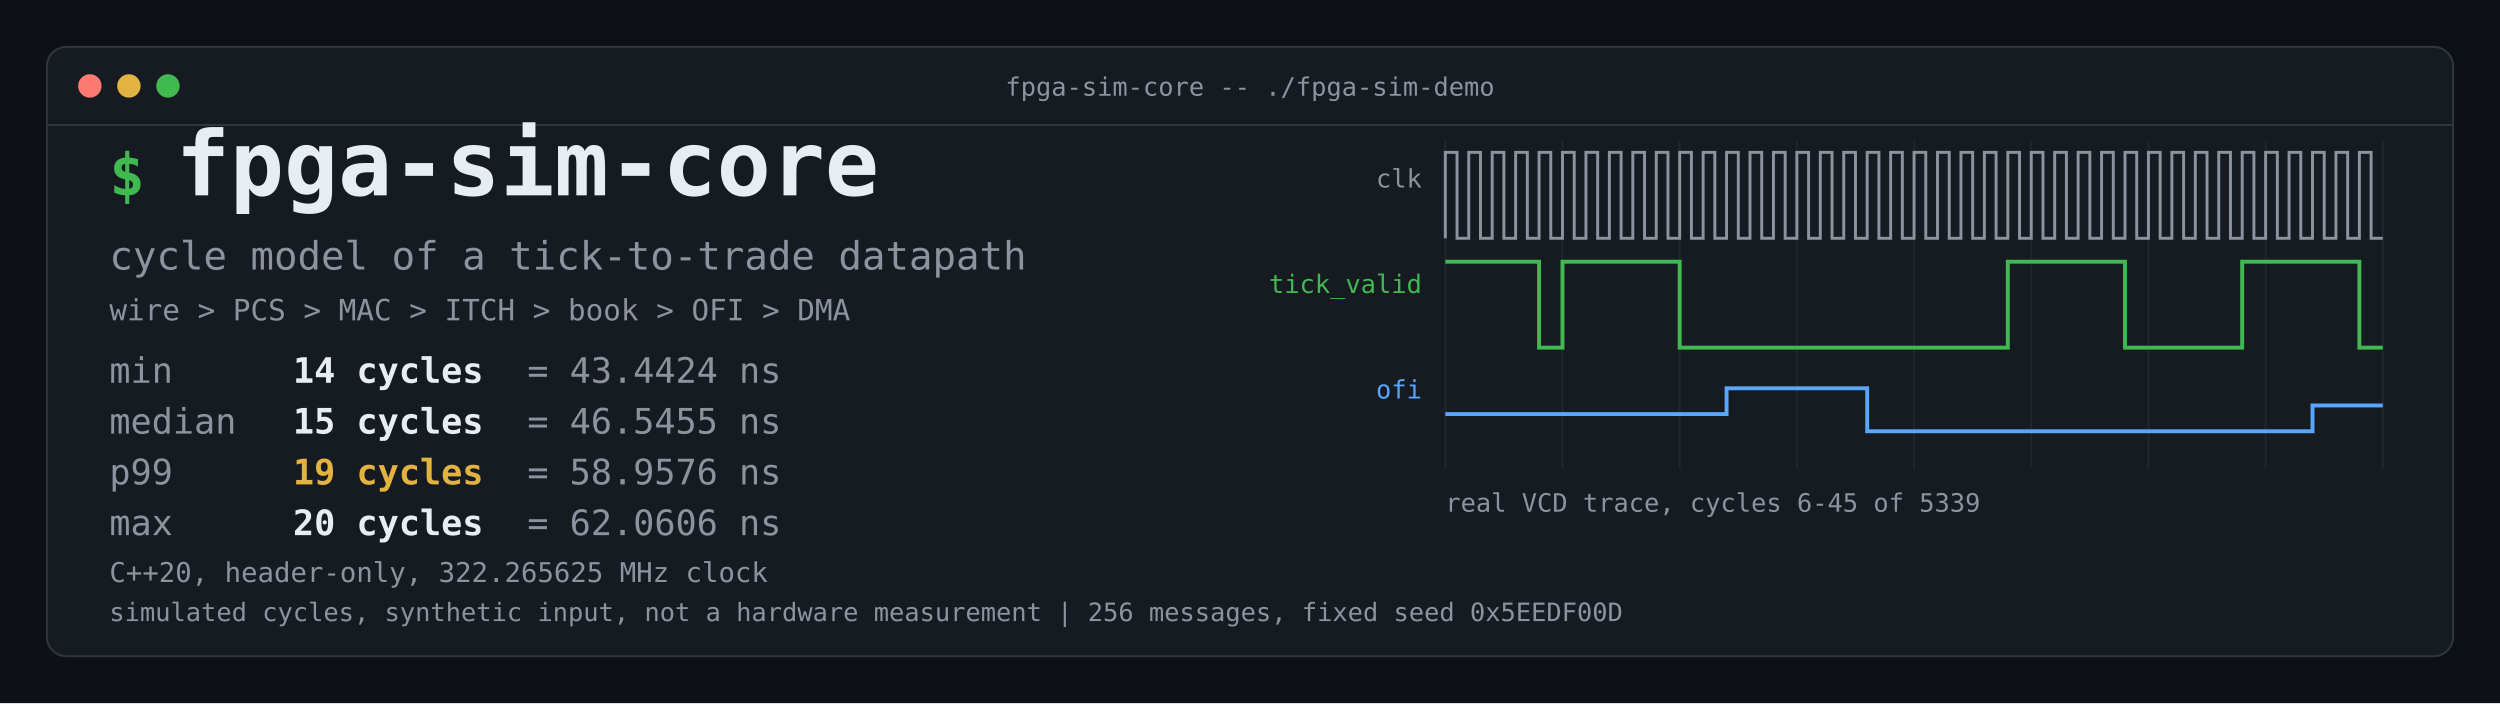
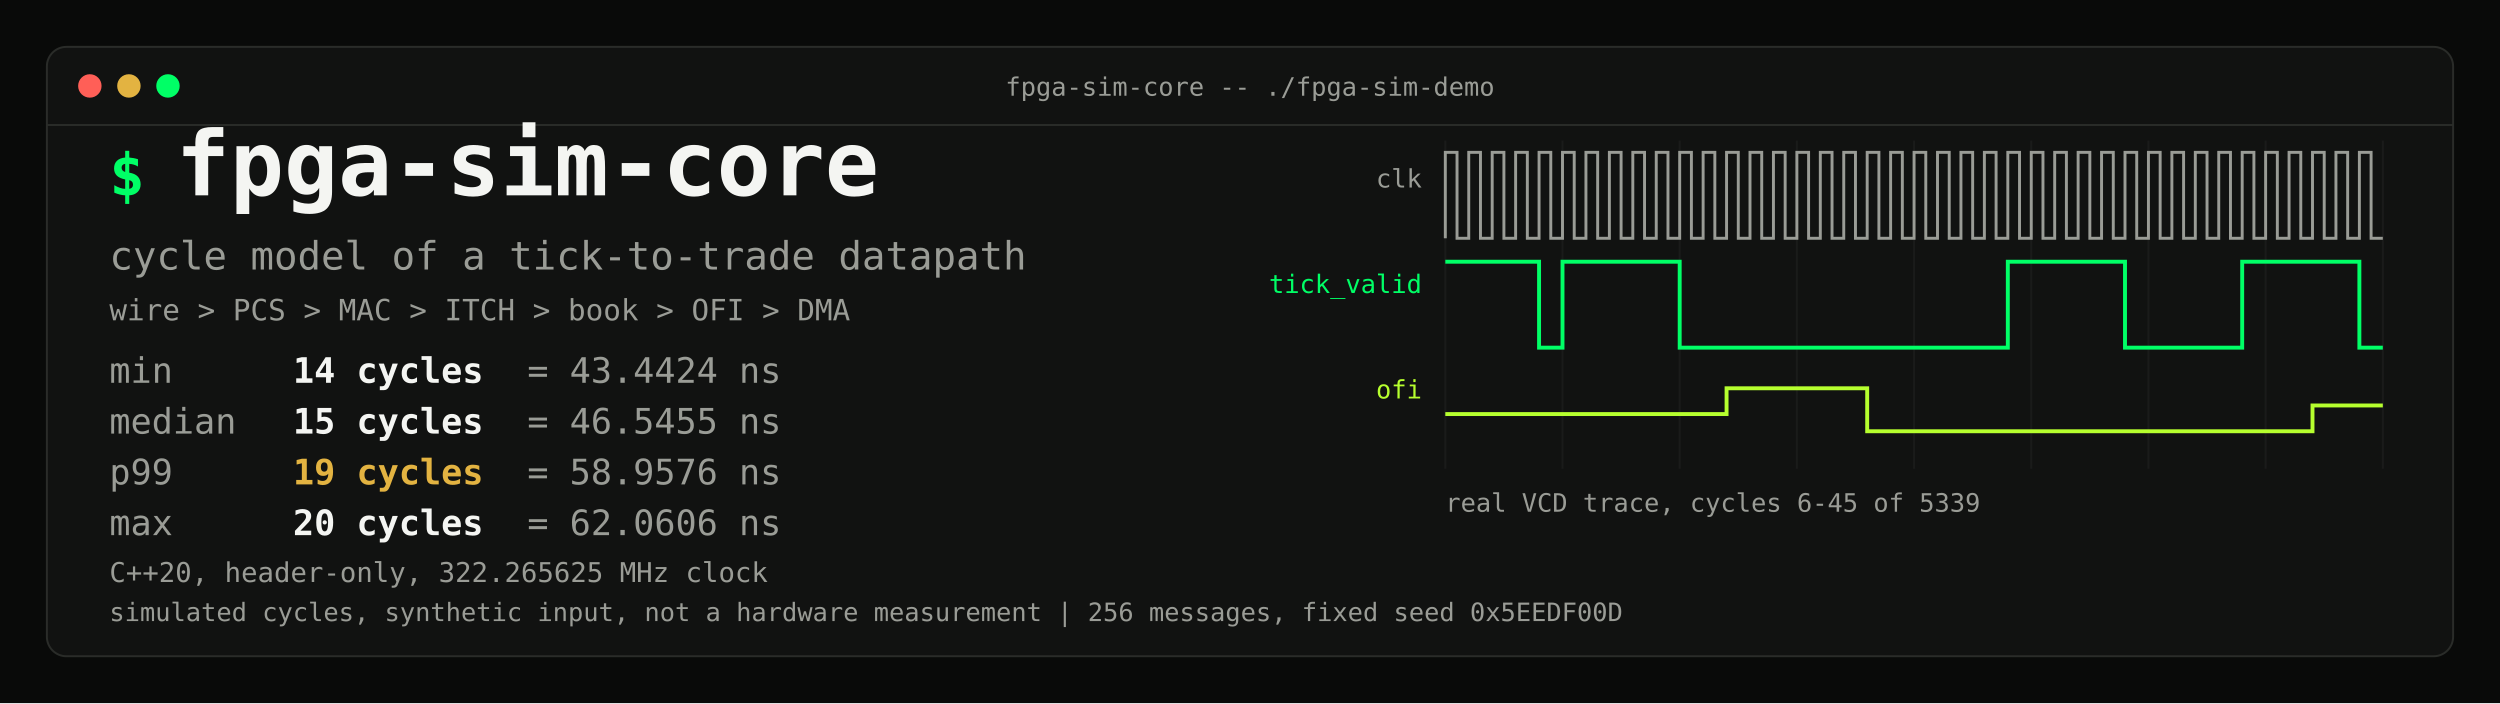
<svg xmlns="http://www.w3.org/2000/svg" width="1280" height="360" viewBox="0 0 1280 360" role="img" aria-labelledby="t d" font-family="ui-monospace, SFMono-Regular, Menlo, Consolas, 'DejaVu Sans Mono', monospace">
-   <rect x="0" y="0" width="1280" height="360" fill="#0d1117" />
-   <rect x="24" y="24" width="1232" height="312" fill="#161b22" rx="10" stroke="#30363d" stroke-width="1" />
-   <circle cx="46" cy="44" r="6" fill="#ff7b72" />
+   <rect x="0" y="0" width="1280" height="360" fill="#090A09" />
+   <rect x="24" y="24" width="1232" height="312" fill="#111211" rx="10" stroke="#2a2c29" stroke-width="1" />
+   <circle cx="46" cy="44" r="6" fill="#ff5f57" />
  <circle cx="66" cy="44" r="6" fill="#e3b341" />
-   <circle cx="86" cy="44" r="6" fill="#3fb950" />
-   <text x="640" y="49" font-size="13" fill="#8b949e" text-anchor="middle" font-weight="normal">fpga-sim-core  --  ./fpga-sim-demo</text>
-   <line x1="24" y1="64" x2="1256" y2="64" stroke="#30363d" stroke-width="1" />
-   <text x="56" y="100" font-size="30" fill="#3fb950" text-anchor="start" font-weight="bold">$</text>
-   <text x="90" y="100" font-size="46" fill="#e6edf3" text-anchor="start" font-weight="bold">fpga-sim-core</text>
-   <text x="56" y="138" font-size="20" fill="#8b949e" text-anchor="start" font-weight="normal">cycle model of a tick-to-trade datapath</text>
-   <text x="56" y="164" font-size="15" fill="#8b949e" text-anchor="start" font-weight="normal">wire &gt; PCS &gt; MAC &gt; ITCH &gt; book &gt; OFI &gt; DMA</text>
-   <text x="56" y="196" font-size="18" fill="#8b949e" text-anchor="start" font-weight="normal">min</text>
-   <text x="150" y="196" font-size="18" fill="#e6edf3" text-anchor="start" font-weight="bold">14 cycles</text>
-   <text x="270" y="196" font-size="18" fill="#8b949e" text-anchor="start" font-weight="normal">= 43.4424 ns</text>
-   <text x="56" y="222" font-size="18" fill="#8b949e" text-anchor="start" font-weight="normal">median</text>
-   <text x="150" y="222" font-size="18" fill="#e6edf3" text-anchor="start" font-weight="bold">15 cycles</text>
-   <text x="270" y="222" font-size="18" fill="#8b949e" text-anchor="start" font-weight="normal">= 46.5455 ns</text>
-   <text x="56" y="248" font-size="18" fill="#8b949e" text-anchor="start" font-weight="normal">p99</text>
+   <circle cx="86" cy="44" r="6" fill="#00FF66" />
+   <text x="640" y="49" font-size="13" fill="#9a9c96" text-anchor="middle" font-weight="normal">fpga-sim-core  --  ./fpga-sim-demo</text>
+   <line x1="24" y1="64" x2="1256" y2="64" stroke="#2a2c29" stroke-width="1" />
+   <text x="56" y="100" font-size="30" fill="#00FF66" text-anchor="start" font-weight="bold">$</text>
+   <text x="90" y="100" font-size="46" fill="#F4F5F2" text-anchor="start" font-weight="bold">fpga-sim-core</text>
+   <text x="56" y="138" font-size="20" fill="#9a9c96" text-anchor="start" font-weight="normal">cycle model of a tick-to-trade datapath</text>
+   <text x="56" y="164" font-size="15" fill="#9a9c96" text-anchor="start" font-weight="normal">wire &gt; PCS &gt; MAC &gt; ITCH &gt; book &gt; OFI &gt; DMA</text>
+   <text x="56" y="196" font-size="18" fill="#9a9c96" text-anchor="start" font-weight="normal">min</text>
+   <text x="150" y="196" font-size="18" fill="#F4F5F2" text-anchor="start" font-weight="bold">14 cycles</text>
+   <text x="270" y="196" font-size="18" fill="#9a9c96" text-anchor="start" font-weight="normal">= 43.4424 ns</text>
+   <text x="56" y="222" font-size="18" fill="#9a9c96" text-anchor="start" font-weight="normal">median</text>
+   <text x="150" y="222" font-size="18" fill="#F4F5F2" text-anchor="start" font-weight="bold">15 cycles</text>
+   <text x="270" y="222" font-size="18" fill="#9a9c96" text-anchor="start" font-weight="normal">= 46.5455 ns</text>
+   <text x="56" y="248" font-size="18" fill="#9a9c96" text-anchor="start" font-weight="normal">p99</text>
  <text x="150" y="248" font-size="18" fill="#e3b341" text-anchor="start" font-weight="bold">19 cycles</text>
-   <text x="270" y="248" font-size="18" fill="#8b949e" text-anchor="start" font-weight="normal">= 58.9576 ns</text>
-   <text x="56" y="274" font-size="18" fill="#8b949e" text-anchor="start" font-weight="normal">max</text>
-   <text x="150" y="274" font-size="18" fill="#e6edf3" text-anchor="start" font-weight="bold">20 cycles</text>
-   <text x="270" y="274" font-size="18" fill="#8b949e" text-anchor="start" font-weight="normal">= 62.0606 ns</text>
-   <text x="56" y="298" font-size="14" fill="#8b949e" text-anchor="start" font-weight="normal">C++20, header-only, 322.265625 MHz clock</text>
-   <text x="56" y="318" font-size="13" fill="#8b949e" text-anchor="start" font-weight="normal">simulated cycles, synthetic input, not a hardware measurement | 256 messages, fixed seed 0x5EEDF00D</text>
-   <text x="728" y="96" font-size="13" fill="#8b949e" text-anchor="end" font-weight="normal">clk</text>
-   <text x="728" y="150" font-size="13" fill="#3fb950" text-anchor="end" font-weight="normal">tick_valid</text>
-   <text x="728" y="204" font-size="13" fill="#58a6ff" text-anchor="end" font-weight="normal">ofi</text>
-   <line x1="740" y1="72" x2="740" y2="240" stroke="#21262d" stroke-width="1" />
-   <line x1="800" y1="72" x2="800" y2="240" stroke="#21262d" stroke-width="1" />
-   <line x1="860" y1="72" x2="860" y2="240" stroke="#21262d" stroke-width="1" />
-   <line x1="920" y1="72" x2="920" y2="240" stroke="#21262d" stroke-width="1" />
-   <line x1="980" y1="72" x2="980" y2="240" stroke="#21262d" stroke-width="1" />
-   <line x1="1040" y1="72" x2="1040" y2="240" stroke="#21262d" stroke-width="1" />
-   <line x1="1100" y1="72" x2="1100" y2="240" stroke="#21262d" stroke-width="1" />
-   <line x1="1160" y1="72" x2="1160" y2="240" stroke="#21262d" stroke-width="1" />
-   <line x1="1220" y1="72" x2="1220" y2="240" stroke="#21262d" stroke-width="1" />
-   <path d="M740.00 122.00L740.00 78.00 L746.00 78.00 L746.00 122.00 L752.00 122.00L752.00 78.00 L758.00 78.00 L758.00 122.00 L764.00 122.00L764.00 78.00 L770.00 78.00 L770.00 122.00 L776.00 122.00L776.00 78.00 L782.00 78.00 L782.00 122.00 L788.00 122.00L788.00 78.00 L794.00 78.00 L794.00 122.00 L800.00 122.00L800.00 78.00 L806.00 78.00 L806.00 122.00 L812.00 122.00L812.00 78.00 L818.00 78.00 L818.00 122.00 L824.00 122.00L824.00 78.00 L830.00 78.00 L830.00 122.00 L836.00 122.00L836.00 78.00 L842.00 78.00 L842.00 122.00 L848.00 122.00L848.00 78.00 L854.00 78.00 L854.00 122.00 L860.00 122.00L860.00 78.00 L866.00 78.00 L866.00 122.00 L872.00 122.00L872.00 78.00 L878.00 78.00 L878.00 122.00 L884.00 122.00L884.00 78.00 L890.00 78.00 L890.00 122.00 L896.00 122.00L896.00 78.00 L902.00 78.00 L902.00 122.00 L908.00 122.00L908.00 78.00 L914.00 78.00 L914.00 122.00 L920.00 122.00L920.00 78.00 L926.00 78.00 L926.00 122.00 L932.00 122.00L932.00 78.00 L938.00 78.00 L938.00 122.00 L944.00 122.00L944.00 78.00 L950.00 78.00 L950.00 122.00 L956.00 122.00L956.00 78.00 L962.00 78.00 L962.00 122.00 L968.00 122.00L968.00 78.00 L974.00 78.00 L974.00 122.00 L980.00 122.00L980.00 78.00 L986.00 78.00 L986.00 122.00 L992.00 122.00L992.00 78.00 L998.00 78.00 L998.00 122.00 L1004.00 122.00L1004.00 78.00 L1010.00 78.00 L1010.00 122.00 L1016.00 122.00L1016.00 78.00 L1022.00 78.00 L1022.00 122.00 L1028.00 122.00L1028.00 78.00 L1034.00 78.00 L1034.00 122.00 L1040.00 122.00L1040.00 78.00 L1046.00 78.00 L1046.00 122.00 L1052.00 122.00L1052.00 78.00 L1058.00 78.00 L1058.00 122.00 L1064.00 122.00L1064.00 78.00 L1070.00 78.00 L1070.00 122.00 L1076.00 122.00L1076.00 78.00 L1082.00 78.00 L1082.00 122.00 L1088.00 122.00L1088.00 78.00 L1094.00 78.00 L1094.00 122.00 L1100.00 122.00L1100.00 78.00 L1106.00 78.00 L1106.00 122.00 L1112.00 122.00L1112.00 78.00 L1118.00 78.00 L1118.00 122.00 L1124.00 122.00L1124.00 78.00 L1130.00 78.00 L1130.00 122.00 L1136.00 122.00L1136.00 78.00 L1142.00 78.00 L1142.00 122.00 L1148.00 122.00L1148.00 78.00 L1154.00 78.00 L1154.00 122.00 L1160.00 122.00L1160.00 78.00 L1166.00 78.00 L1166.00 122.00 L1172.00 122.00L1172.00 78.00 L1178.00 78.00 L1178.00 122.00 L1184.00 122.00L1184.00 78.00 L1190.00 78.00 L1190.00 122.00 L1196.00 122.00L1196.00 78.00 L1202.00 78.00 L1202.00 122.00 L1208.00 122.00L1208.00 78.00 L1214.00 78.00 L1214.00 122.00 L1220.00 122.00" fill="none" stroke="#8b949e" stroke-width="1.5" stroke-linejoin="miter" />
-   <path d="M740.00 134.00L752.00 134.00L752.00 134.00 L752.00 134.00L764.00 134.00L764.00 134.00 L764.00 134.00L776.00 134.00L776.00 134.00 L776.00 134.00L788.00 134.00L788.00 134.00 L788.00 178.00L800.00 178.00L800.00 178.00 L800.00 134.00L812.00 134.00L812.00 134.00 L812.00 134.00L824.00 134.00L824.00 134.00 L824.00 134.00L836.00 134.00L836.00 134.00 L836.00 134.00L848.00 134.00L848.00 134.00 L848.00 134.00L860.00 134.00L860.00 134.00 L860.00 178.00L872.00 178.00L872.00 178.00 L872.00 178.00L884.00 178.00L884.00 178.00 L884.00 178.00L896.00 178.00L896.00 178.00 L896.00 178.00L908.00 178.00L908.00 178.00 L908.00 178.00L920.00 178.00L920.00 178.00 L920.00 178.00L932.00 178.00L932.00 178.00 L932.00 178.00L944.00 178.00L944.00 178.00 L944.00 178.00L956.00 178.00L956.00 178.00 L956.00 178.00L968.00 178.00L968.00 178.00 L968.00 178.00L980.00 178.00L980.00 178.00 L980.00 178.00L992.00 178.00L992.00 178.00 L992.00 178.00L1004.00 178.00L1004.00 178.00 L1004.00 178.00L1016.00 178.00L1016.00 178.00 L1016.00 178.00L1028.00 178.00L1028.00 178.00 L1028.00 134.00L1040.00 134.00L1040.00 134.00 L1040.00 134.00L1052.00 134.00L1052.00 134.00 L1052.00 134.00L1064.00 134.00L1064.00 134.00 L1064.00 134.00L1076.00 134.00L1076.00 134.00 L1076.00 134.00L1088.00 134.00L1088.00 134.00 L1088.00 178.00L1100.00 178.00L1100.00 178.00 L1100.00 178.00L1112.00 178.00L1112.00 178.00 L1112.00 178.00L1124.00 178.00L1124.00 178.00 L1124.00 178.00L1136.00 178.00L1136.00 178.00 L1136.00 178.00L1148.00 178.00L1148.00 178.00 L1148.00 134.00L1160.00 134.00L1160.00 134.00 L1160.00 134.00L1172.00 134.00L1172.00 134.00 L1172.00 134.00L1184.00 134.00L1184.00 134.00 L1184.00 134.00L1196.00 134.00L1196.00 134.00 L1196.00 134.00L1208.00 134.00L1208.00 134.00 L1208.00 178.00L1220.00 178.00" fill="none" stroke="#3fb950" stroke-width="2" stroke-linejoin="miter" />
-   <path d="M740.00 212.00L752.00 212.00L752.00 212.00L764.00 212.00L764.00 212.00L776.00 212.00L776.00 212.00L788.00 212.00L788.00 212.00L800.00 212.00L800.00 212.00L812.00 212.00L812.00 212.00L824.00 212.00L824.00 212.00L836.00 212.00L836.00 212.00L848.00 212.00L848.00 212.00L860.00 212.00L860.00 212.00L872.00 212.00L872.00 212.00L884.00 212.00L884.00 198.80L896.00 198.80L896.00 198.80L908.00 198.80L908.00 198.80L920.00 198.80L920.00 198.80L932.00 198.80L932.00 198.80L944.00 198.80L944.00 198.80L956.00 198.80L956.00 220.80L968.00 220.80L968.00 220.80L980.00 220.80L980.00 220.80L992.00 220.80L992.00 220.80L1004.00 220.80L1004.00 220.80L1016.00 220.80L1016.00 220.80L1028.00 220.80L1028.00 220.80L1040.00 220.80L1040.00 220.80L1052.00 220.80L1052.00 220.80L1064.00 220.80L1064.00 220.80L1076.00 220.80L1076.00 220.80L1088.00 220.80L1088.00 220.80L1100.00 220.80L1100.00 220.80L1112.00 220.80L1112.00 220.80L1124.00 220.80L1124.00 220.80L1136.00 220.80L1136.00 220.80L1148.00 220.80L1148.00 220.80L1160.00 220.80L1160.00 220.80L1172.00 220.80L1172.00 220.80L1184.00 220.80L1184.00 207.60L1196.00 207.60L1196.00 207.60L1208.00 207.60L1208.00 207.60L1220.00 207.60" fill="none" stroke="#58a6ff" stroke-width="2" stroke-linejoin="miter" />
-   <text x="740" y="262" font-size="13" fill="#8b949e" text-anchor="start" font-weight="normal">real VCD trace, cycles 6-45 of 5339</text>
+   <text x="270" y="248" font-size="18" fill="#9a9c96" text-anchor="start" font-weight="normal">= 58.9576 ns</text>
+   <text x="56" y="274" font-size="18" fill="#9a9c96" text-anchor="start" font-weight="normal">max</text>
+   <text x="150" y="274" font-size="18" fill="#F4F5F2" text-anchor="start" font-weight="bold">20 cycles</text>
+   <text x="270" y="274" font-size="18" fill="#9a9c96" text-anchor="start" font-weight="normal">= 62.0606 ns</text>
+   <text x="56" y="298" font-size="14" fill="#9a9c96" text-anchor="start" font-weight="normal">C++20, header-only, 322.265625 MHz clock</text>
+   <text x="56" y="318" font-size="13" fill="#9a9c96" text-anchor="start" font-weight="normal">simulated cycles, synthetic input, not a hardware measurement | 256 messages, fixed seed 0x5EEDF00D</text>
+   <text x="728" y="96" font-size="13" fill="#9a9c96" text-anchor="end" font-weight="normal">clk</text>
+   <text x="728" y="150" font-size="13" fill="#00FF66" text-anchor="end" font-weight="normal">tick_valid</text>
+   <text x="728" y="204" font-size="13" fill="#B6FF2E" text-anchor="end" font-weight="normal">ofi</text>
+   <line x1="740" y1="72" x2="740" y2="240" stroke="#1a1b1a" stroke-width="1" />
+   <line x1="800" y1="72" x2="800" y2="240" stroke="#1a1b1a" stroke-width="1" />
+   <line x1="860" y1="72" x2="860" y2="240" stroke="#1a1b1a" stroke-width="1" />
+   <line x1="920" y1="72" x2="920" y2="240" stroke="#1a1b1a" stroke-width="1" />
+   <line x1="980" y1="72" x2="980" y2="240" stroke="#1a1b1a" stroke-width="1" />
+   <line x1="1040" y1="72" x2="1040" y2="240" stroke="#1a1b1a" stroke-width="1" />
+   <line x1="1100" y1="72" x2="1100" y2="240" stroke="#1a1b1a" stroke-width="1" />
+   <line x1="1160" y1="72" x2="1160" y2="240" stroke="#1a1b1a" stroke-width="1" />
+   <line x1="1220" y1="72" x2="1220" y2="240" stroke="#1a1b1a" stroke-width="1" />
+   <path d="M740.00 122.00L740.00 78.00 L746.00 78.00 L746.00 122.00 L752.00 122.00L752.00 78.00 L758.00 78.00 L758.00 122.00 L764.00 122.00L764.00 78.00 L770.00 78.00 L770.00 122.00 L776.00 122.00L776.00 78.00 L782.00 78.00 L782.00 122.00 L788.00 122.00L788.00 78.00 L794.00 78.00 L794.00 122.00 L800.00 122.00L800.00 78.00 L806.00 78.00 L806.00 122.00 L812.00 122.00L812.00 78.00 L818.00 78.00 L818.00 122.00 L824.00 122.00L824.00 78.00 L830.00 78.00 L830.00 122.00 L836.00 122.00L836.00 78.00 L842.00 78.00 L842.00 122.00 L848.00 122.00L848.00 78.00 L854.00 78.00 L854.00 122.00 L860.00 122.00L860.00 78.00 L866.00 78.00 L866.00 122.00 L872.00 122.00L872.00 78.00 L878.00 78.00 L878.00 122.00 L884.00 122.00L884.00 78.00 L890.00 78.00 L890.00 122.00 L896.00 122.00L896.00 78.00 L902.00 78.00 L902.00 122.00 L908.00 122.00L908.00 78.00 L914.00 78.00 L914.00 122.00 L920.00 122.00L920.00 78.00 L926.00 78.00 L926.00 122.00 L932.00 122.00L932.00 78.00 L938.00 78.00 L938.00 122.00 L944.00 122.00L944.00 78.00 L950.00 78.00 L950.00 122.00 L956.00 122.00L956.00 78.00 L962.00 78.00 L962.00 122.00 L968.00 122.00L968.00 78.00 L974.00 78.00 L974.00 122.00 L980.00 122.00L980.00 78.00 L986.00 78.00 L986.00 122.00 L992.00 122.00L992.00 78.00 L998.00 78.00 L998.00 122.00 L1004.00 122.00L1004.00 78.00 L1010.00 78.00 L1010.00 122.00 L1016.00 122.00L1016.00 78.00 L1022.00 78.00 L1022.00 122.00 L1028.00 122.00L1028.00 78.00 L1034.00 78.00 L1034.00 122.00 L1040.00 122.00L1040.00 78.00 L1046.00 78.00 L1046.00 122.00 L1052.00 122.00L1052.00 78.00 L1058.00 78.00 L1058.00 122.00 L1064.00 122.00L1064.00 78.00 L1070.00 78.00 L1070.00 122.00 L1076.00 122.00L1076.00 78.00 L1082.00 78.00 L1082.00 122.00 L1088.00 122.00L1088.00 78.00 L1094.00 78.00 L1094.00 122.00 L1100.00 122.00L1100.00 78.00 L1106.00 78.00 L1106.00 122.00 L1112.00 122.00L1112.00 78.00 L1118.00 78.00 L1118.00 122.00 L1124.00 122.00L1124.00 78.00 L1130.00 78.00 L1130.00 122.00 L1136.00 122.00L1136.00 78.00 L1142.00 78.00 L1142.00 122.00 L1148.00 122.00L1148.00 78.00 L1154.00 78.00 L1154.00 122.00 L1160.00 122.00L1160.00 78.00 L1166.00 78.00 L1166.00 122.00 L1172.00 122.00L1172.00 78.00 L1178.00 78.00 L1178.00 122.00 L1184.00 122.00L1184.00 78.00 L1190.00 78.00 L1190.00 122.00 L1196.00 122.00L1196.00 78.00 L1202.00 78.00 L1202.00 122.00 L1208.00 122.00L1208.00 78.00 L1214.00 78.00 L1214.00 122.00 L1220.00 122.00" fill="none" stroke="#9a9c96" stroke-width="1.5" stroke-linejoin="miter" />
+   <path d="M740.00 134.00L752.00 134.00L752.00 134.00 L752.00 134.00L764.00 134.00L764.00 134.00 L764.00 134.00L776.00 134.00L776.00 134.00 L776.00 134.00L788.00 134.00L788.00 134.00 L788.00 178.00L800.00 178.00L800.00 178.00 L800.00 134.00L812.00 134.00L812.00 134.00 L812.00 134.00L824.00 134.00L824.00 134.00 L824.00 134.00L836.00 134.00L836.00 134.00 L836.00 134.00L848.00 134.00L848.00 134.00 L848.00 134.00L860.00 134.00L860.00 134.00 L860.00 178.00L872.00 178.00L872.00 178.00 L872.00 178.00L884.00 178.00L884.00 178.00 L884.00 178.00L896.00 178.00L896.00 178.00 L896.00 178.00L908.00 178.00L908.00 178.00 L908.00 178.00L920.00 178.00L920.00 178.00 L920.00 178.00L932.00 178.00L932.00 178.00 L932.00 178.00L944.00 178.00L944.00 178.00 L944.00 178.00L956.00 178.00L956.00 178.00 L956.00 178.00L968.00 178.00L968.00 178.00 L968.00 178.00L980.00 178.00L980.00 178.00 L980.00 178.00L992.00 178.00L992.00 178.00 L992.00 178.00L1004.00 178.00L1004.00 178.00 L1004.00 178.00L1016.00 178.00L1016.00 178.00 L1016.00 178.00L1028.00 178.00L1028.00 178.00 L1028.00 134.00L1040.00 134.00L1040.00 134.00 L1040.00 134.00L1052.00 134.00L1052.00 134.00 L1052.00 134.00L1064.00 134.00L1064.00 134.00 L1064.00 134.00L1076.00 134.00L1076.00 134.00 L1076.00 134.00L1088.00 134.00L1088.00 134.00 L1088.00 178.00L1100.00 178.00L1100.00 178.00 L1100.00 178.00L1112.00 178.00L1112.00 178.00 L1112.00 178.00L1124.00 178.00L1124.00 178.00 L1124.00 178.00L1136.00 178.00L1136.00 178.00 L1136.00 178.00L1148.00 178.00L1148.00 178.00 L1148.00 134.00L1160.00 134.00L1160.00 134.00 L1160.00 134.00L1172.00 134.00L1172.00 134.00 L1172.00 134.00L1184.00 134.00L1184.00 134.00 L1184.00 134.00L1196.00 134.00L1196.00 134.00 L1196.00 134.00L1208.00 134.00L1208.00 134.00 L1208.00 178.00L1220.00 178.00" fill="none" stroke="#00FF66" stroke-width="2" stroke-linejoin="miter" />
+   <path d="M740.00 212.00L752.00 212.00L752.00 212.00L764.00 212.00L764.00 212.00L776.00 212.00L776.00 212.00L788.00 212.00L788.00 212.00L800.00 212.00L800.00 212.00L812.00 212.00L812.00 212.00L824.00 212.00L824.00 212.00L836.00 212.00L836.00 212.00L848.00 212.00L848.00 212.00L860.00 212.00L860.00 212.00L872.00 212.00L872.00 212.00L884.00 212.00L884.00 198.80L896.00 198.80L896.00 198.80L908.00 198.80L908.00 198.80L920.00 198.80L920.00 198.80L932.00 198.80L932.00 198.80L944.00 198.80L944.00 198.80L956.00 198.80L956.00 220.80L968.00 220.80L968.00 220.80L980.00 220.80L980.00 220.80L992.00 220.80L992.00 220.80L1004.00 220.80L1004.00 220.80L1016.00 220.80L1016.00 220.80L1028.00 220.80L1028.00 220.80L1040.00 220.80L1040.00 220.80L1052.00 220.80L1052.00 220.80L1064.00 220.80L1064.00 220.80L1076.00 220.80L1076.00 220.80L1088.00 220.80L1088.00 220.80L1100.00 220.80L1100.00 220.80L1112.00 220.80L1112.00 220.80L1124.00 220.80L1124.00 220.80L1136.00 220.80L1136.00 220.80L1148.00 220.80L1148.00 220.80L1160.00 220.80L1160.00 220.80L1172.00 220.80L1172.00 220.80L1184.00 220.80L1184.00 207.60L1196.00 207.60L1196.00 207.60L1208.00 207.60L1208.00 207.60L1220.00 207.60" fill="none" stroke="#B6FF2E" stroke-width="2" stroke-linejoin="miter" />
+   <text x="740" y="262" font-size="13" fill="#9a9c96" text-anchor="start" font-weight="normal">real VCD trace, cycles 6-45 of 5339</text>
</svg>
